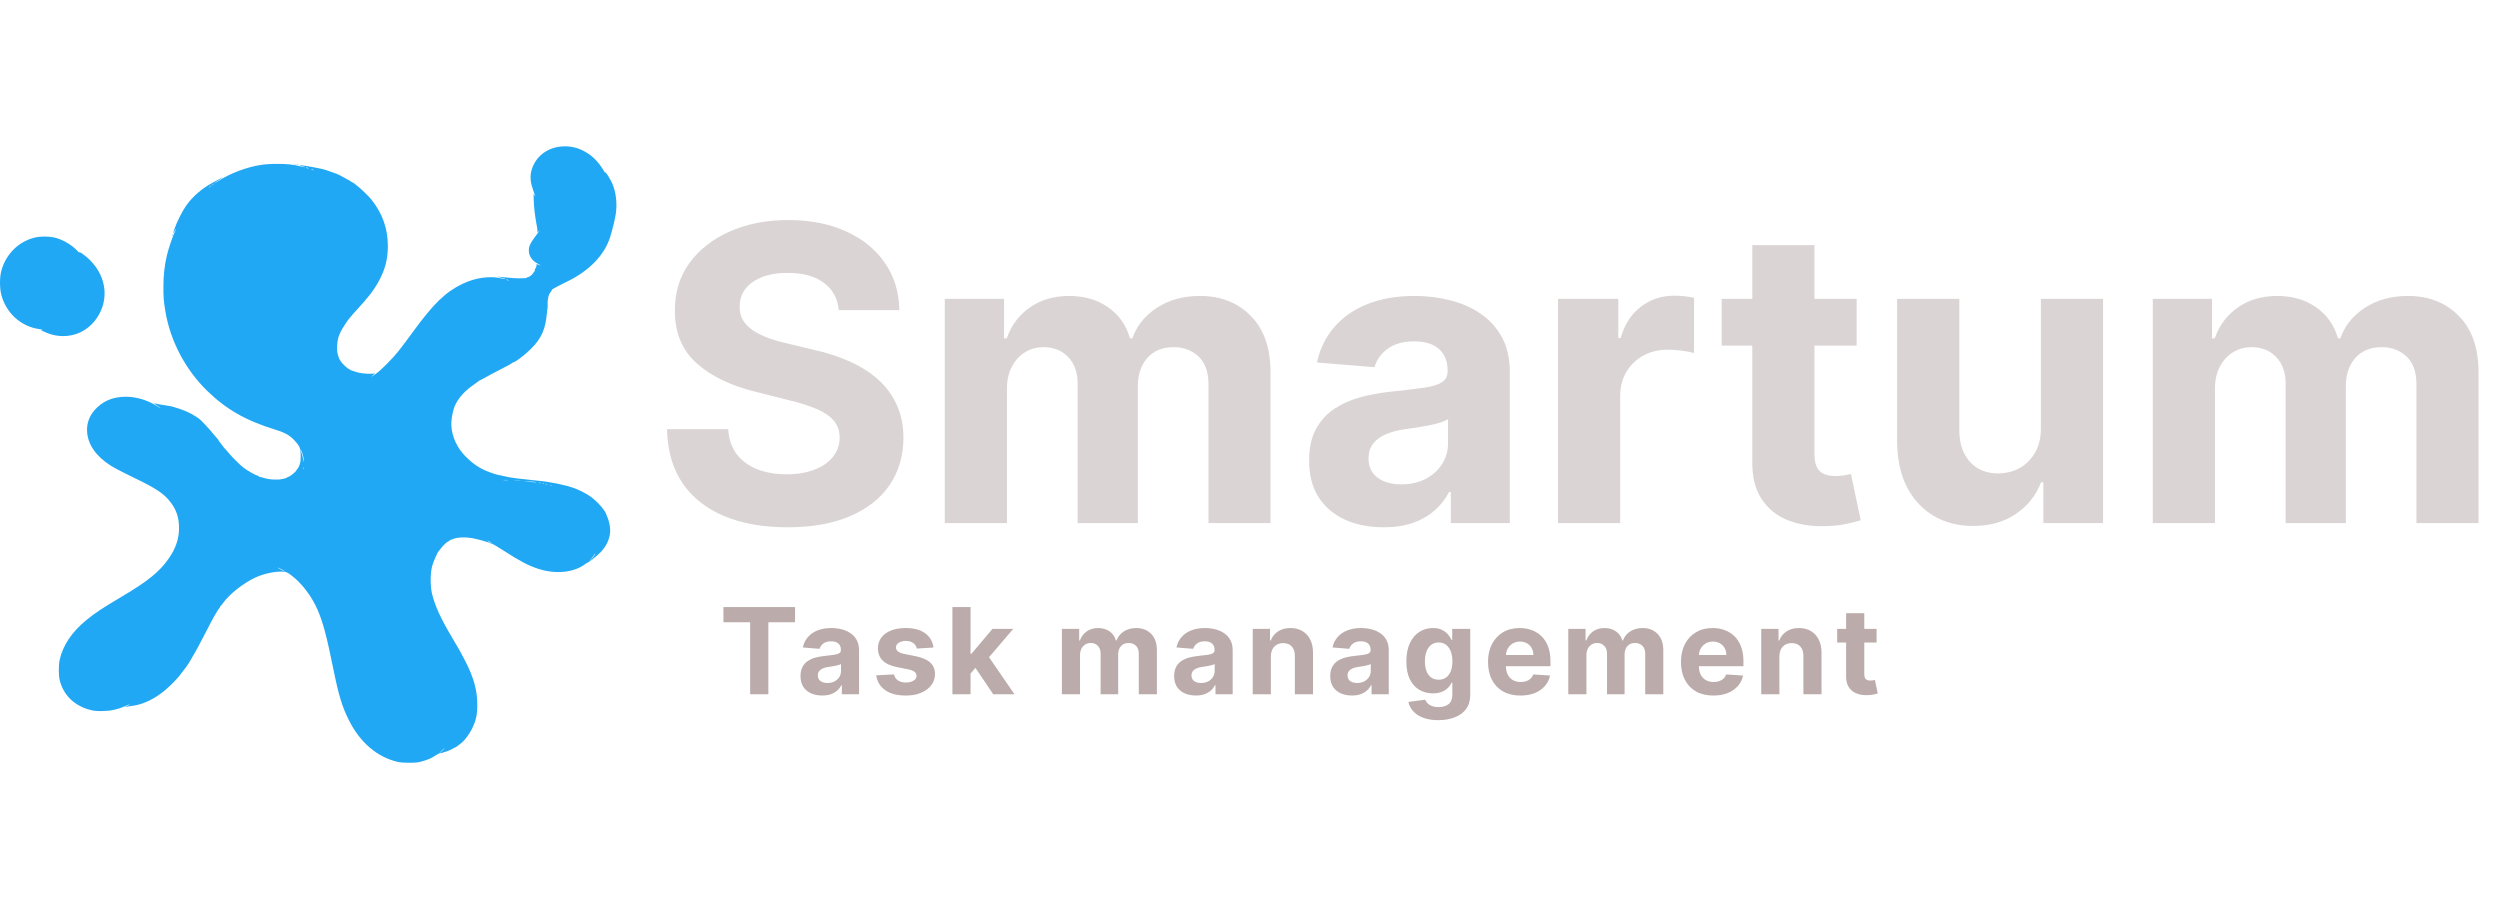
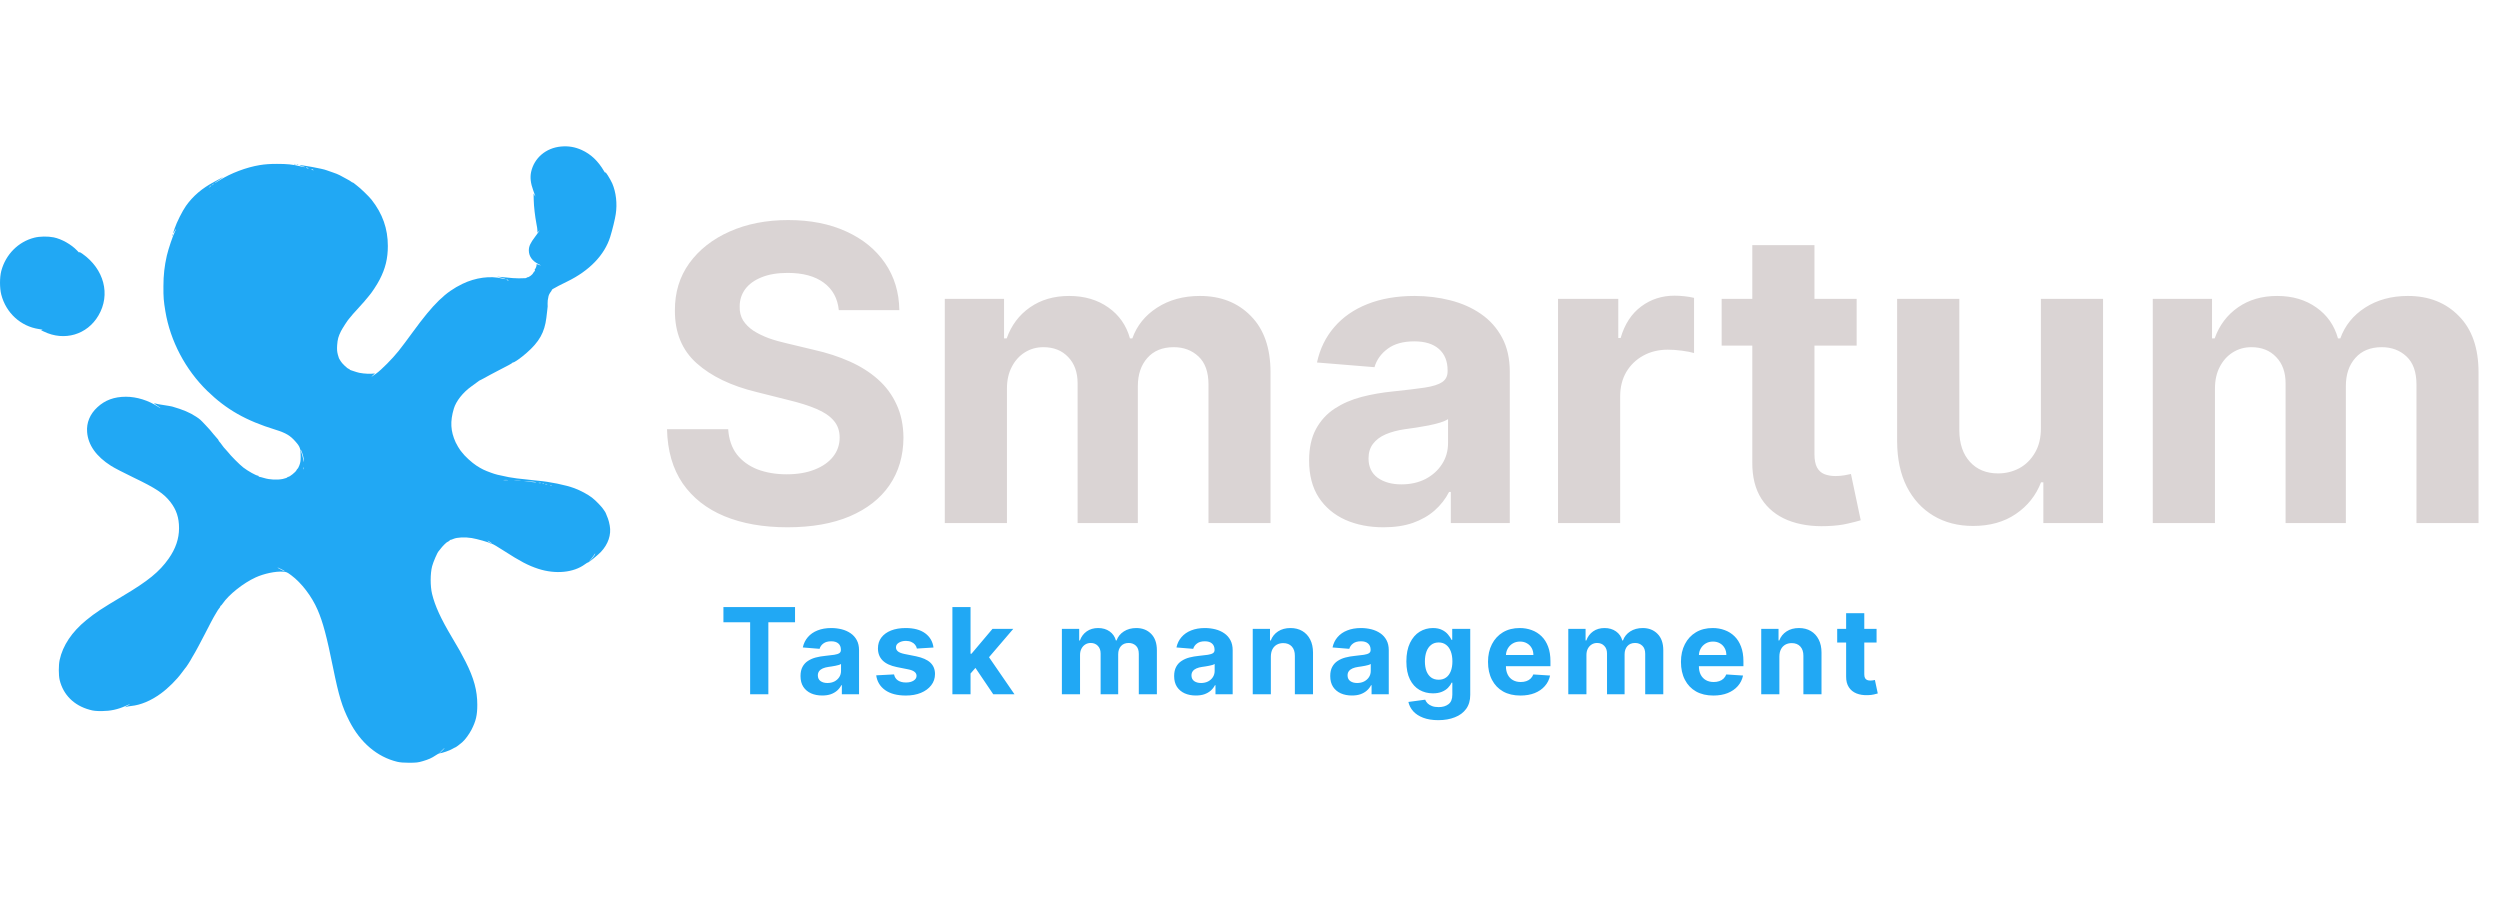
<svg xmlns="http://www.w3.org/2000/svg" width="110" height="40" viewBox="0 0 73 18" fill="none">
  <path d="M16.38 0.006C15.94 0.047 15.597 0.34 15.508 0.75C15.475 0.908 15.494 1.077 15.569 1.283C15.595 1.357 15.623 1.435 15.63 1.454C15.637 1.472 15.629 1.464 15.611 1.433L15.58 1.379L15.585 1.569C15.59 1.766 15.621 2.034 15.665 2.268C15.681 2.342 15.693 2.43 15.693 2.463V2.522L15.73 2.48C15.798 2.4 15.74 2.488 15.63 2.634C15.485 2.824 15.442 2.919 15.442 3.041C15.443 3.209 15.541 3.348 15.719 3.436C15.815 3.483 15.815 3.493 15.718 3.454C15.684 3.441 15.662 3.438 15.667 3.446C15.679 3.466 15.641 3.582 15.621 3.582C15.614 3.582 15.613 3.597 15.618 3.616C15.623 3.634 15.62 3.649 15.609 3.649C15.601 3.649 15.583 3.67 15.573 3.695C15.552 3.744 15.447 3.824 15.403 3.824C15.391 3.824 15.379 3.829 15.379 3.836C15.379 3.841 15.361 3.848 15.34 3.85C15.211 3.858 15.076 3.856 14.977 3.848C14.914 3.841 14.813 3.833 14.751 3.827C14.69 3.822 14.612 3.816 14.577 3.811L14.514 3.802L14.575 3.821C14.608 3.829 14.666 3.846 14.704 3.855C14.741 3.865 14.767 3.875 14.764 3.878C14.76 3.882 14.715 3.875 14.662 3.861C14.322 3.773 13.881 3.833 13.504 4.016C13.006 4.256 12.658 4.594 12.05 5.428C11.912 5.62 11.725 5.867 11.636 5.979C11.454 6.206 11.143 6.52 10.985 6.635C10.85 6.734 10.812 6.754 10.888 6.686L10.95 6.632L10.845 6.64C10.726 6.65 10.485 6.623 10.408 6.591C10.38 6.579 10.322 6.561 10.282 6.55C10.24 6.539 10.207 6.523 10.207 6.515C10.207 6.505 10.197 6.498 10.184 6.498C10.151 6.498 9.976 6.33 9.945 6.269C9.931 6.24 9.913 6.215 9.908 6.21C9.903 6.205 9.884 6.15 9.866 6.086C9.842 5.994 9.837 5.938 9.845 5.804C9.858 5.631 9.879 5.555 9.957 5.396C9.999 5.313 10.162 5.062 10.188 5.04C10.195 5.035 10.226 4.997 10.259 4.955C10.293 4.913 10.331 4.867 10.347 4.853C10.361 4.84 10.417 4.779 10.469 4.718C10.521 4.657 10.576 4.596 10.591 4.582C10.607 4.568 10.646 4.523 10.679 4.48C10.712 4.438 10.754 4.389 10.771 4.37C10.841 4.295 11.011 4.039 11.084 3.895C11.254 3.568 11.325 3.275 11.325 2.91C11.325 2.403 11.171 1.968 10.847 1.556C10.775 1.464 10.513 1.211 10.425 1.149C10.387 1.12 10.345 1.088 10.333 1.076C10.321 1.066 10.303 1.055 10.294 1.055C10.286 1.055 10.268 1.045 10.256 1.033C10.244 1.021 10.179 0.982 10.111 0.947C10.044 0.911 9.957 0.864 9.919 0.843C9.88 0.821 9.786 0.784 9.709 0.759C9.632 0.733 9.554 0.706 9.534 0.698C9.433 0.655 8.766 0.533 8.745 0.554C8.741 0.557 8.778 0.569 8.827 0.581C8.876 0.593 8.912 0.604 8.909 0.609C8.904 0.613 8.839 0.601 8.764 0.582C8.538 0.528 8.39 0.513 8.088 0.513C7.876 0.513 7.743 0.523 7.585 0.548C7.191 0.613 6.739 0.784 6.407 0.994C6.325 1.047 6.258 1.084 6.258 1.081C6.258 1.076 6.314 1.037 6.381 0.994C6.506 0.913 6.548 0.874 6.447 0.933C6.416 0.95 6.327 0.999 6.25 1.04C5.904 1.222 5.635 1.45 5.43 1.74C5.327 1.886 5.159 2.218 5.098 2.402C5.042 2.564 5.042 2.578 5.097 2.48C5.145 2.39 5.156 2.402 5.107 2.493C5.048 2.607 4.917 2.995 4.871 3.193C4.803 3.492 4.772 3.765 4.772 4.085C4.77 4.414 4.779 4.516 4.829 4.818C4.972 5.682 5.415 6.522 6.052 7.142C6.61 7.685 7.179 8.009 8.047 8.276C8.346 8.368 8.479 8.448 8.631 8.624C8.766 8.778 8.781 8.827 8.78 9.075C8.78 9.182 8.769 9.245 8.741 9.316C8.72 9.37 8.696 9.414 8.69 9.414C8.683 9.414 8.668 9.434 8.656 9.46C8.629 9.514 8.458 9.651 8.418 9.651C8.402 9.651 8.39 9.658 8.39 9.667C8.39 9.675 8.331 9.696 8.257 9.713C8.093 9.746 7.873 9.736 7.71 9.685C7.649 9.667 7.588 9.651 7.576 9.651C7.562 9.651 7.551 9.643 7.551 9.634C7.551 9.624 7.544 9.618 7.536 9.618C7.483 9.618 7.242 9.484 7.104 9.378C6.997 9.295 6.735 9.033 6.653 8.924C6.629 8.894 6.594 8.853 6.575 8.836C6.555 8.819 6.515 8.768 6.484 8.724C6.452 8.678 6.416 8.632 6.403 8.621C6.391 8.609 6.381 8.592 6.381 8.583C6.381 8.575 6.363 8.551 6.341 8.529C6.32 8.507 6.274 8.456 6.241 8.414C6.145 8.293 6.117 8.263 5.998 8.136C5.844 7.973 5.844 7.973 5.724 7.893C5.542 7.773 5.346 7.69 5.027 7.598C4.999 7.591 4.889 7.571 4.784 7.556C4.679 7.541 4.572 7.522 4.55 7.513C4.475 7.486 4.49 7.508 4.59 7.573C4.642 7.607 4.686 7.639 4.686 7.644C4.686 7.649 4.653 7.63 4.613 7.603C4.335 7.419 3.991 7.312 3.676 7.312C3.335 7.313 3.068 7.41 2.843 7.619C2.626 7.819 2.521 8.073 2.544 8.346C2.574 8.722 2.809 9.055 3.241 9.329C3.33 9.387 3.622 9.538 3.891 9.667C4.557 9.987 4.78 10.135 4.976 10.386C5.151 10.611 5.228 10.843 5.228 11.15C5.228 11.459 5.128 11.751 4.924 12.04C4.654 12.424 4.323 12.693 3.585 13.131C2.965 13.5 2.788 13.616 2.519 13.836C2.102 14.175 1.833 14.575 1.742 14.997C1.709 15.146 1.709 15.445 1.742 15.582C1.847 16.016 2.16 16.328 2.617 16.452C2.727 16.484 2.799 16.491 2.974 16.491C3.224 16.489 3.435 16.445 3.664 16.342C3.802 16.279 3.844 16.272 3.725 16.332C3.687 16.35 3.655 16.371 3.655 16.376C3.655 16.379 3.669 16.377 3.687 16.369C3.702 16.36 3.767 16.349 3.83 16.342C4.108 16.315 4.41 16.188 4.698 15.977C4.91 15.823 5.161 15.574 5.311 15.367C5.355 15.306 5.397 15.252 5.402 15.246C5.427 15.228 5.556 15.028 5.61 14.924C5.643 14.863 5.684 14.796 5.699 14.772C5.715 14.748 5.841 14.512 5.979 14.246C6.115 13.98 6.234 13.755 6.241 13.746C6.248 13.736 6.281 13.683 6.311 13.627C6.342 13.571 6.382 13.51 6.4 13.49C6.419 13.471 6.433 13.446 6.433 13.436C6.433 13.424 6.438 13.415 6.447 13.415C6.454 13.415 6.479 13.387 6.503 13.351C6.685 13.086 7.106 12.752 7.464 12.588C7.709 12.476 8.044 12.405 8.266 12.42C8.362 12.425 8.383 12.435 8.504 12.525C8.804 12.747 9.103 13.139 9.274 13.534C9.431 13.897 9.541 14.312 9.725 15.221C9.893 16.049 9.989 16.366 10.2 16.781C10.52 17.41 11.012 17.829 11.598 17.971C11.683 17.991 11.788 18 11.954 18C12.159 17.998 12.211 17.993 12.344 17.953C12.515 17.903 12.604 17.863 12.723 17.783C12.767 17.754 12.81 17.73 12.819 17.729C12.901 17.722 13.139 17.641 13.216 17.591C13.252 17.571 13.286 17.552 13.293 17.552C13.306 17.552 13.431 17.461 13.497 17.401C13.586 17.322 13.698 17.169 13.768 17.034C13.897 16.783 13.937 16.611 13.937 16.306C13.937 15.891 13.839 15.531 13.597 15.052C13.473 14.807 13.403 14.682 13.193 14.331C12.87 13.787 12.702 13.421 12.616 13.068C12.562 12.841 12.562 12.478 12.618 12.261C12.65 12.137 12.777 11.845 12.809 11.822C12.816 11.817 12.84 11.786 12.863 11.754C12.913 11.683 13.048 11.55 13.069 11.55C13.076 11.55 13.1 11.535 13.121 11.517C13.142 11.496 13.16 11.484 13.16 11.489C13.16 11.494 13.195 11.483 13.237 11.464C13.348 11.416 13.574 11.406 13.775 11.438C13.937 11.466 14.268 11.559 14.308 11.588C14.32 11.596 14.346 11.606 14.369 11.608C14.392 11.611 14.538 11.696 14.697 11.8C15.194 12.12 15.419 12.239 15.719 12.337C16.221 12.5 16.748 12.449 17.079 12.205C17.124 12.171 17.168 12.146 17.175 12.149C17.192 12.154 17.466 11.928 17.545 11.845C17.758 11.62 17.853 11.342 17.805 11.077C17.793 11.006 17.77 10.915 17.753 10.872C17.737 10.83 17.713 10.769 17.699 10.737C17.687 10.704 17.671 10.674 17.666 10.669C17.66 10.664 17.645 10.642 17.633 10.62C17.596 10.55 17.391 10.336 17.285 10.257C17.161 10.162 16.951 10.05 16.775 9.984C16.52 9.889 16.048 9.792 15.684 9.762C15.627 9.757 15.557 9.748 15.527 9.745C15.499 9.74 15.436 9.733 15.387 9.729C15.2 9.713 14.963 9.682 14.854 9.66C14.549 9.599 14.468 9.579 14.339 9.531C14.147 9.462 14.063 9.421 13.913 9.324C13.78 9.238 13.567 9.044 13.492 8.939C13.469 8.907 13.444 8.877 13.439 8.872C13.424 8.858 13.329 8.7 13.305 8.644C13.156 8.317 13.14 8.034 13.252 7.659C13.317 7.441 13.516 7.188 13.762 7.012C13.859 6.942 13.951 6.874 13.969 6.861C13.984 6.847 14.002 6.837 14.005 6.837C14.011 6.837 14.185 6.744 14.322 6.667C14.36 6.647 14.454 6.596 14.531 6.557C14.839 6.4 14.951 6.338 14.956 6.325C14.959 6.318 14.972 6.311 14.982 6.311C15.021 6.311 15.209 6.179 15.368 6.04C15.746 5.711 15.901 5.435 15.954 5.006C15.964 4.926 15.976 4.823 15.981 4.777C15.988 4.729 15.992 4.684 15.992 4.675C15.992 4.665 15.992 4.628 15.99 4.59C15.988 4.526 15.994 4.482 16.018 4.37C16.025 4.341 16.048 4.295 16.07 4.265C16.093 4.236 16.113 4.206 16.113 4.197C16.113 4.19 16.126 4.175 16.144 4.165C16.216 4.121 16.395 4.028 16.558 3.95C17.21 3.634 17.652 3.175 17.818 2.644C17.881 2.442 17.961 2.117 17.98 1.979C18.027 1.673 17.989 1.344 17.879 1.086C17.821 0.955 17.657 0.694 17.676 0.767C17.681 0.791 17.664 0.771 17.638 0.725C17.463 0.426 17.255 0.23 16.984 0.106C16.787 0.018 16.598 -0.014 16.38 0.006ZM8.993 0.632C9.015 0.642 9.019 0.647 9.001 0.647C8.987 0.647 8.963 0.64 8.949 0.632C8.918 0.611 8.946 0.611 8.993 0.632ZM9.141 0.682C9.155 0.691 9.16 0.699 9.15 0.699C9.141 0.699 9.12 0.691 9.106 0.682C9.092 0.674 9.089 0.665 9.098 0.665C9.108 0.665 9.127 0.674 9.141 0.682ZM6.241 1.096C6.241 1.099 6.227 1.113 6.211 1.125C6.183 1.147 6.182 1.145 6.204 1.118C6.227 1.091 6.241 1.083 6.241 1.096ZM6.171 1.145C6.171 1.149 6.154 1.166 6.133 1.184L6.092 1.216L6.126 1.177C6.157 1.142 6.171 1.132 6.171 1.145ZM14.837 3.904C14.851 3.912 14.856 3.921 14.846 3.921C14.837 3.921 14.816 3.912 14.802 3.904C14.788 3.895 14.785 3.887 14.793 3.887C14.804 3.887 14.823 3.895 14.837 3.904ZM8.848 9.031C8.865 9.095 8.879 9.172 8.877 9.2C8.877 9.231 8.867 9.202 8.853 9.134C8.841 9.068 8.818 8.982 8.802 8.941C8.769 8.855 8.767 8.833 8.795 8.88C8.806 8.897 8.83 8.966 8.848 9.031ZM8.874 9.426C8.869 9.443 8.865 9.433 8.865 9.406C8.865 9.377 8.869 9.365 8.874 9.375C8.877 9.387 8.877 9.411 8.874 9.426ZM14.825 9.748C14.793 9.751 14.741 9.751 14.711 9.748C14.68 9.745 14.704 9.741 14.767 9.741C14.83 9.741 14.854 9.745 14.825 9.748ZM15.192 9.765C15.152 9.768 15.08 9.768 15.034 9.765C14.989 9.762 15.022 9.76 15.108 9.76C15.195 9.76 15.232 9.762 15.192 9.765ZM15.643 9.804C15.711 9.821 15.567 9.811 15.379 9.787C15.277 9.774 15.283 9.774 15.424 9.782C15.511 9.785 15.609 9.797 15.643 9.804ZM15.794 9.833C15.777 9.836 15.749 9.836 15.733 9.833C15.716 9.828 15.73 9.824 15.763 9.824C15.796 9.824 15.81 9.828 15.794 9.833ZM15.88 9.848C15.875 9.853 15.859 9.855 15.847 9.85C15.833 9.845 15.838 9.84 15.857 9.84C15.877 9.838 15.887 9.843 15.88 9.848ZM15.978 9.867C15.966 9.87 15.941 9.87 15.925 9.867C15.908 9.862 15.918 9.858 15.947 9.858C15.976 9.858 15.988 9.862 15.978 9.867ZM16.107 9.899C16.102 9.904 16.086 9.906 16.074 9.901C16.06 9.896 16.065 9.891 16.084 9.891C16.104 9.889 16.114 9.894 16.107 9.899ZM14.365 11.596C14.365 11.608 14.259 11.544 14.238 11.518C14.226 11.505 14.25 11.515 14.292 11.542C14.332 11.567 14.365 11.593 14.365 11.596ZM17.358 11.942C17.341 11.973 17.294 12.03 17.252 12.074L17.177 12.152L17.255 12.056C17.299 12.001 17.343 11.942 17.353 11.923C17.363 11.905 17.376 11.889 17.381 11.889C17.386 11.889 17.376 11.913 17.358 11.942ZM8.217 12.349C8.276 12.378 8.32 12.403 8.317 12.408C8.311 12.412 8.259 12.388 8.196 12.356C8.058 12.283 8.074 12.278 8.217 12.349ZM12.915 17.646C12.873 17.688 12.835 17.722 12.829 17.722C12.824 17.722 12.856 17.688 12.898 17.646C12.94 17.603 12.978 17.569 12.983 17.569C12.989 17.569 12.957 17.603 12.915 17.646Z" fill="#21A8F4" />
  <path d="M8.596 0.525C8.608 0.53 8.624 0.528 8.629 0.523C8.636 0.518 8.626 0.512 8.607 0.514C8.587 0.514 8.582 0.519 8.596 0.525Z" fill="#21A8F4" />
  <path d="M8.666 0.542C8.676 0.545 8.697 0.545 8.709 0.542C8.72 0.536 8.711 0.533 8.687 0.533C8.662 0.533 8.654 0.536 8.666 0.542Z" fill="#21A8F4" />
  <path d="M5.028 2.593C5.018 2.617 5.02 2.619 5.037 2.603C5.049 2.591 5.054 2.578 5.049 2.573C5.044 2.568 5.034 2.576 5.028 2.593Z" fill="#21A8F4" />
  <path d="M1.001 2.668C0.533 2.786 0.164 3.159 0.037 3.641C-0.012 3.831 -0.012 4.133 0.037 4.329C0.175 4.865 0.605 5.258 1.139 5.336C1.221 5.348 1.265 5.359 1.235 5.36C1.186 5.364 1.19 5.367 1.281 5.409C1.878 5.698 2.546 5.503 2.874 4.941C3.236 4.329 3.04 3.583 2.402 3.134C2.32 3.078 2.285 3.07 2.324 3.117C2.331 3.126 2.298 3.092 2.25 3.042C2.083 2.866 1.8 2.705 1.567 2.658C1.398 2.624 1.158 2.627 1.001 2.668Z" fill="#21A8F4" />
  <g filter="url(#filter0_b_0_1)">
    <path d="M24.493 4.783C24.459 4.439 24.312 4.172 24.054 3.982C23.796 3.791 23.445 3.696 23.001 3.696C22.7 3.696 22.446 3.739 22.239 3.824C22.031 3.906 21.872 4.021 21.761 4.169C21.653 4.317 21.599 4.484 21.599 4.672C21.594 4.828 21.626 4.964 21.697 5.081C21.771 5.197 21.872 5.298 22 5.384C22.128 5.466 22.276 5.538 22.443 5.601C22.611 5.661 22.79 5.712 22.98 5.754L23.764 5.942C24.145 6.027 24.494 6.141 24.812 6.283C25.131 6.425 25.406 6.599 25.639 6.807C25.872 7.014 26.053 7.259 26.18 7.54C26.311 7.821 26.378 8.143 26.381 8.507C26.378 9.041 26.241 9.504 25.972 9.896C25.704 10.286 25.318 10.588 24.812 10.804C24.31 11.017 23.703 11.124 22.993 11.124C22.288 11.124 21.675 11.016 21.152 10.8C20.632 10.584 20.226 10.264 19.933 9.841C19.643 9.415 19.491 8.888 19.477 8.26H21.263C21.283 8.553 21.366 8.797 21.514 8.993C21.665 9.186 21.865 9.332 22.115 9.432C22.368 9.528 22.653 9.577 22.972 9.577C23.284 9.577 23.555 9.531 23.785 9.44C24.018 9.349 24.199 9.223 24.327 9.061C24.454 8.899 24.518 8.713 24.518 8.503C24.518 8.307 24.46 8.142 24.344 8.009C24.23 7.875 24.062 7.761 23.841 7.668C23.622 7.574 23.354 7.489 23.035 7.412L22.085 7.173C21.349 6.994 20.768 6.714 20.342 6.334C19.916 5.953 19.704 5.44 19.707 4.795C19.704 4.267 19.845 3.805 20.129 3.411C20.416 3.016 20.81 2.707 21.31 2.486C21.81 2.264 22.378 2.153 23.014 2.153C23.662 2.153 24.227 2.264 24.71 2.486C25.196 2.707 25.574 3.016 25.844 3.411C26.114 3.805 26.253 4.263 26.261 4.783H24.493ZM27.588 11V4.455H29.318V5.609H29.395C29.531 5.226 29.758 4.923 30.076 4.702C30.395 4.48 30.775 4.369 31.218 4.369C31.667 4.369 32.049 4.482 32.365 4.706C32.68 4.928 32.89 5.229 32.995 5.609H33.064C33.197 5.234 33.439 4.935 33.788 4.71C34.14 4.483 34.556 4.369 35.037 4.369C35.647 4.369 36.143 4.564 36.524 4.953C36.907 5.339 37.099 5.888 37.099 6.598V11H35.288V6.956C35.288 6.592 35.191 6.32 34.998 6.138C34.805 5.956 34.564 5.865 34.274 5.865C33.944 5.865 33.687 5.97 33.502 6.18C33.318 6.388 33.225 6.662 33.225 7.003V11H31.466V6.918C31.466 6.597 31.373 6.341 31.189 6.151C31.007 5.96 30.767 5.865 30.468 5.865C30.267 5.865 30.085 5.916 29.923 6.018C29.764 6.118 29.637 6.259 29.544 6.44C29.45 6.619 29.403 6.83 29.403 7.071V11H27.588ZM40.4 11.124C39.982 11.124 39.61 11.051 39.283 10.906C38.956 10.758 38.698 10.541 38.508 10.254C38.32 9.964 38.226 9.604 38.226 9.172C38.226 8.808 38.293 8.503 38.426 8.256C38.56 8.009 38.742 7.81 38.972 7.659C39.202 7.509 39.463 7.395 39.756 7.318C40.051 7.241 40.361 7.188 40.685 7.156C41.066 7.116 41.373 7.08 41.605 7.045C41.838 7.009 42.008 6.955 42.113 6.884C42.218 6.812 42.27 6.707 42.27 6.568V6.543C42.27 6.273 42.185 6.064 42.015 5.916C41.847 5.768 41.608 5.695 41.299 5.695C40.972 5.695 40.712 5.767 40.519 5.912C40.326 6.054 40.198 6.233 40.135 6.449L38.456 6.312C38.541 5.915 38.709 5.571 38.959 5.281C39.209 4.989 39.532 4.764 39.926 4.608C40.324 4.449 40.784 4.369 41.307 4.369C41.671 4.369 42.019 4.412 42.351 4.497C42.686 4.582 42.983 4.714 43.242 4.893C43.503 5.072 43.709 5.303 43.86 5.584C44.01 5.862 44.086 6.196 44.086 6.585V11H42.364V10.092H42.313C42.208 10.297 42.067 10.477 41.891 10.633C41.715 10.787 41.503 10.908 41.256 10.996C41.009 11.081 40.723 11.124 40.4 11.124ZM40.919 9.871C41.186 9.871 41.422 9.818 41.627 9.713C41.831 9.605 41.992 9.46 42.108 9.278C42.225 9.097 42.283 8.891 42.283 8.661V7.966C42.226 8.003 42.148 8.037 42.049 8.068C41.952 8.097 41.843 8.124 41.721 8.149C41.598 8.172 41.476 8.193 41.354 8.213C41.232 8.23 41.121 8.246 41.022 8.26C40.809 8.291 40.623 8.341 40.463 8.409C40.304 8.477 40.181 8.57 40.093 8.686C40.005 8.8 39.961 8.942 39.961 9.112C39.961 9.359 40.05 9.548 40.229 9.679C40.411 9.807 40.641 9.871 40.919 9.871ZM45.494 11V4.455H47.254V5.597H47.322C47.441 5.19 47.642 4.884 47.923 4.676C48.204 4.466 48.528 4.361 48.895 4.361C48.985 4.361 49.084 4.366 49.189 4.378C49.294 4.389 49.386 4.405 49.466 4.425V6.036C49.38 6.01 49.262 5.987 49.112 5.967C48.961 5.947 48.824 5.938 48.699 5.938C48.431 5.938 48.193 5.996 47.983 6.112C47.775 6.226 47.61 6.385 47.488 6.589C47.369 6.794 47.309 7.03 47.309 7.297V11H45.494ZM54.214 4.455V5.818H50.272V4.455H54.214ZM51.167 2.886H52.982V8.989C52.982 9.156 53.008 9.287 53.059 9.381C53.11 9.472 53.181 9.536 53.272 9.572C53.366 9.609 53.474 9.628 53.596 9.628C53.681 9.628 53.766 9.621 53.852 9.607C53.937 9.589 54.002 9.577 54.048 9.568L54.333 10.919C54.242 10.947 54.114 10.98 53.95 11.017C53.785 11.057 53.584 11.081 53.349 11.089C52.911 11.107 52.528 11.048 52.198 10.915C51.871 10.781 51.617 10.574 51.435 10.293C51.254 10.011 51.164 9.656 51.167 9.227V2.886ZM59.594 8.213V4.455H61.409V11H59.666V9.811H59.598C59.45 10.195 59.205 10.503 58.861 10.736C58.52 10.969 58.104 11.085 57.612 11.085C57.175 11.085 56.79 10.986 56.457 10.787C56.125 10.588 55.865 10.305 55.678 9.939C55.493 9.572 55.399 9.134 55.396 8.622V4.455H57.212V8.298C57.215 8.685 57.318 8.99 57.523 9.214C57.727 9.439 58.001 9.551 58.345 9.551C58.564 9.551 58.769 9.501 58.959 9.402C59.149 9.3 59.303 9.149 59.419 8.95C59.538 8.751 59.597 8.506 59.594 8.213ZM62.861 11V4.455H64.591V5.609H64.668C64.804 5.226 65.032 4.923 65.35 4.702C65.668 4.48 66.049 4.369 66.492 4.369C66.941 4.369 67.323 4.482 67.638 4.706C67.954 4.928 68.164 5.229 68.269 5.609H68.337C68.471 5.234 68.712 4.935 69.061 4.71C69.414 4.483 69.83 4.369 70.31 4.369C70.921 4.369 71.416 4.564 71.797 4.953C72.181 5.339 72.373 5.888 72.373 6.598V11H70.561V6.956C70.561 6.592 70.465 6.32 70.272 6.138C70.079 5.956 69.837 5.865 69.547 5.865C69.218 5.865 68.961 5.97 68.776 6.18C68.591 6.388 68.499 6.662 68.499 7.003V11H66.739V6.918C66.739 6.597 66.647 6.341 66.462 6.151C66.28 5.96 66.04 5.865 65.742 5.865C65.54 5.865 65.358 5.916 65.196 6.018C65.037 6.118 64.911 6.259 64.817 6.44C64.723 6.619 64.677 6.83 64.677 7.071V11H62.861Z" fill="#DAD4D4" />
  </g>
-   <path d="M21.124 13.898V13.454H23.215V13.898H22.436V16H21.904V13.898H21.124ZM24.009 16.036C23.887 16.036 23.779 16.015 23.683 15.973C23.588 15.93 23.512 15.866 23.457 15.783C23.402 15.698 23.375 15.593 23.375 15.467C23.375 15.361 23.394 15.272 23.433 15.2C23.472 15.127 23.525 15.069 23.592 15.026C23.66 14.982 23.736 14.948 23.821 14.926C23.907 14.904 23.998 14.888 24.092 14.879C24.203 14.867 24.293 14.857 24.36 14.847C24.428 14.836 24.478 14.82 24.509 14.799C24.539 14.779 24.554 14.748 24.554 14.707V14.7C24.554 14.621 24.53 14.56 24.48 14.517C24.431 14.474 24.361 14.453 24.271 14.453C24.176 14.453 24.1 14.474 24.044 14.516C23.987 14.557 23.95 14.61 23.932 14.673L23.442 14.633C23.467 14.517 23.516 14.416 23.589 14.332C23.662 14.247 23.756 14.181 23.871 14.136C23.987 14.089 24.121 14.066 24.273 14.066C24.38 14.066 24.481 14.079 24.578 14.103C24.676 14.128 24.762 14.167 24.838 14.219C24.914 14.271 24.974 14.338 25.018 14.42C25.062 14.502 25.084 14.599 25.084 14.712V16H24.582V15.735H24.567C24.536 15.795 24.495 15.848 24.444 15.893C24.392 15.938 24.331 15.973 24.259 15.999C24.186 16.024 24.103 16.036 24.009 16.036ZM24.16 15.671C24.238 15.671 24.307 15.655 24.367 15.625C24.426 15.593 24.473 15.551 24.507 15.498C24.541 15.445 24.558 15.385 24.558 15.318V15.115C24.542 15.126 24.519 15.136 24.49 15.145C24.462 15.153 24.43 15.161 24.394 15.168C24.358 15.175 24.323 15.181 24.287 15.187C24.252 15.192 24.219 15.197 24.19 15.201C24.128 15.21 24.074 15.224 24.027 15.244C23.981 15.264 23.945 15.291 23.919 15.325C23.894 15.358 23.881 15.4 23.881 15.449C23.881 15.521 23.907 15.577 23.959 15.615C24.012 15.652 24.079 15.671 24.16 15.671ZM27.258 14.635L26.773 14.665C26.765 14.624 26.747 14.586 26.72 14.553C26.693 14.519 26.657 14.492 26.612 14.473C26.568 14.452 26.515 14.441 26.454 14.441C26.372 14.441 26.303 14.459 26.246 14.494C26.19 14.528 26.162 14.573 26.162 14.63C26.162 14.676 26.18 14.714 26.217 14.746C26.253 14.777 26.316 14.803 26.404 14.822L26.75 14.891C26.935 14.93 27.074 14.991 27.165 15.075C27.256 15.16 27.302 15.271 27.302 15.408C27.302 15.534 27.265 15.643 27.191 15.738C27.118 15.832 27.018 15.906 26.89 15.959C26.763 16.011 26.617 16.037 26.451 16.037C26.199 16.037 25.997 15.985 25.847 15.879C25.698 15.773 25.611 15.629 25.585 15.447L26.106 15.42C26.122 15.497 26.16 15.556 26.22 15.596C26.281 15.636 26.358 15.656 26.453 15.656C26.546 15.656 26.62 15.638 26.676 15.602C26.734 15.566 26.763 15.519 26.763 15.462C26.763 15.414 26.742 15.374 26.703 15.344C26.663 15.312 26.601 15.288 26.519 15.272L26.188 15.206C26.002 15.168 25.863 15.104 25.772 15.012C25.681 14.92 25.636 14.803 25.636 14.66C25.636 14.537 25.669 14.432 25.736 14.343C25.803 14.255 25.897 14.186 26.018 14.138C26.14 14.09 26.282 14.066 26.445 14.066C26.686 14.066 26.876 14.117 27.015 14.219C27.154 14.321 27.235 14.46 27.258 14.635ZM28.29 15.451L28.291 14.816H28.368L28.98 14.091H29.587L28.766 15.05H28.64L28.29 15.451ZM27.81 16V13.454H28.34V16H27.81ZM29.003 16L28.441 15.168L28.794 14.794L29.623 16H29.003ZM31.007 16V14.091H31.512V14.428H31.534C31.574 14.316 31.64 14.228 31.733 14.163C31.826 14.098 31.937 14.066 32.066 14.066C32.197 14.066 32.309 14.099 32.401 14.164C32.492 14.229 32.554 14.317 32.584 14.428H32.604C32.643 14.318 32.714 14.231 32.816 14.165C32.918 14.099 33.04 14.066 33.18 14.066C33.358 14.066 33.502 14.123 33.614 14.236C33.725 14.349 33.781 14.509 33.781 14.716V16H33.253V14.82C33.253 14.714 33.225 14.635 33.169 14.582C33.112 14.529 33.042 14.502 32.957 14.502C32.861 14.502 32.786 14.533 32.732 14.594C32.678 14.655 32.651 14.735 32.651 14.834V16H32.138V14.809C32.138 14.716 32.111 14.641 32.057 14.586C32.004 14.53 31.934 14.502 31.847 14.502C31.789 14.502 31.735 14.517 31.688 14.547C31.642 14.576 31.605 14.617 31.578 14.67C31.55 14.722 31.537 14.784 31.537 14.854V16H31.007ZM34.919 16.036C34.797 16.036 34.689 16.015 34.593 15.973C34.498 15.93 34.423 15.866 34.367 15.783C34.312 15.698 34.285 15.593 34.285 15.467C34.285 15.361 34.305 15.272 34.343 15.2C34.382 15.127 34.435 15.069 34.503 15.026C34.57 14.982 34.646 14.948 34.731 14.926C34.818 14.904 34.908 14.888 35.002 14.879C35.113 14.867 35.203 14.857 35.271 14.847C35.339 14.836 35.388 14.82 35.419 14.799C35.449 14.779 35.465 14.748 35.465 14.707V14.7C35.465 14.621 35.44 14.56 35.39 14.517C35.341 14.474 35.272 14.453 35.181 14.453C35.086 14.453 35.01 14.474 34.954 14.516C34.897 14.557 34.86 14.61 34.842 14.673L34.352 14.633C34.377 14.517 34.426 14.416 34.499 14.332C34.572 14.247 34.666 14.181 34.781 14.136C34.897 14.089 35.031 14.066 35.184 14.066C35.29 14.066 35.391 14.079 35.488 14.103C35.586 14.128 35.673 14.167 35.748 14.219C35.824 14.271 35.884 14.338 35.928 14.42C35.972 14.502 35.994 14.599 35.994 14.712V16H35.492V15.735H35.477C35.446 15.795 35.405 15.848 35.354 15.893C35.303 15.938 35.241 15.973 35.169 15.999C35.097 16.024 35.013 16.036 34.919 16.036ZM35.071 15.671C35.148 15.671 35.217 15.655 35.277 15.625C35.337 15.593 35.383 15.551 35.417 15.498C35.451 15.445 35.468 15.385 35.468 15.318V15.115C35.452 15.126 35.429 15.136 35.4 15.145C35.372 15.153 35.34 15.161 35.304 15.168C35.269 15.175 35.233 15.181 35.197 15.187C35.162 15.192 35.129 15.197 35.1 15.201C35.038 15.21 34.984 15.224 34.938 15.244C34.891 15.264 34.855 15.291 34.83 15.325C34.804 15.358 34.791 15.4 34.791 15.449C34.791 15.521 34.817 15.577 34.869 15.615C34.922 15.652 34.989 15.671 35.071 15.671ZM37.109 14.896V16H36.58V14.091H37.084V14.428H37.107C37.149 14.317 37.22 14.229 37.319 14.164C37.419 14.099 37.539 14.066 37.681 14.066C37.814 14.066 37.929 14.095 38.028 14.153C38.126 14.211 38.203 14.294 38.258 14.402C38.312 14.508 38.34 14.636 38.34 14.784V16H37.81V14.879C37.811 14.762 37.781 14.671 37.721 14.605C37.66 14.539 37.577 14.506 37.471 14.506C37.4 14.506 37.337 14.521 37.282 14.552C37.228 14.583 37.186 14.627 37.155 14.686C37.126 14.744 37.11 14.814 37.109 14.896ZM39.477 16.036C39.355 16.036 39.246 16.015 39.151 15.973C39.056 15.93 38.98 15.866 38.925 15.783C38.87 15.698 38.843 15.593 38.843 15.467C38.843 15.361 38.862 15.272 38.901 15.2C38.94 15.127 38.993 15.069 39.06 15.026C39.127 14.982 39.203 14.948 39.289 14.926C39.375 14.904 39.465 14.888 39.56 14.879C39.671 14.867 39.76 14.857 39.828 14.847C39.896 14.836 39.946 14.82 39.976 14.799C40.007 14.779 40.022 14.748 40.022 14.707V14.7C40.022 14.621 39.997 14.56 39.947 14.517C39.899 14.474 39.829 14.453 39.739 14.453C39.643 14.453 39.568 14.474 39.511 14.516C39.455 14.557 39.418 14.61 39.399 14.673L38.91 14.633C38.935 14.517 38.983 14.416 39.056 14.332C39.129 14.247 39.223 14.181 39.339 14.136C39.455 14.089 39.589 14.066 39.741 14.066C39.847 14.066 39.949 14.079 40.046 14.103C40.144 14.128 40.23 14.167 40.306 14.219C40.382 14.271 40.442 14.338 40.486 14.42C40.53 14.502 40.552 14.599 40.552 14.712V16H40.05V15.735H40.035C40.004 15.795 39.963 15.848 39.911 15.893C39.86 15.938 39.798 15.973 39.726 15.999C39.654 16.024 39.571 16.036 39.477 16.036ZM39.628 15.671C39.706 15.671 39.775 15.655 39.834 15.625C39.894 15.593 39.941 15.551 39.975 15.498C40.009 15.445 40.026 15.385 40.026 15.318V15.115C40.009 15.126 39.986 15.136 39.958 15.145C39.929 15.153 39.897 15.161 39.862 15.168C39.826 15.175 39.791 15.181 39.755 15.187C39.719 15.192 39.687 15.197 39.658 15.201C39.596 15.21 39.541 15.224 39.495 15.244C39.449 15.264 39.413 15.291 39.387 15.325C39.361 15.358 39.349 15.4 39.349 15.449C39.349 15.521 39.375 15.577 39.427 15.615C39.48 15.652 39.547 15.671 39.628 15.671ZM41.998 16.756C41.826 16.756 41.679 16.732 41.556 16.685C41.434 16.638 41.337 16.575 41.265 16.495C41.193 16.414 41.147 16.324 41.125 16.224L41.615 16.158C41.63 16.196 41.653 16.232 41.685 16.265C41.718 16.298 41.761 16.324 41.813 16.344C41.867 16.365 41.933 16.375 42.01 16.375C42.125 16.375 42.22 16.347 42.294 16.291C42.37 16.235 42.408 16.142 42.408 16.011V15.662H42.385C42.362 15.715 42.327 15.765 42.281 15.812C42.234 15.86 42.175 15.898 42.102 15.928C42.029 15.958 41.942 15.973 41.841 15.973C41.697 15.973 41.567 15.94 41.449 15.873C41.333 15.806 41.239 15.704 41.17 15.566C41.101 15.428 41.066 15.253 41.066 15.042C41.066 14.825 41.102 14.645 41.172 14.5C41.243 14.355 41.336 14.246 41.453 14.174C41.571 14.102 41.7 14.066 41.84 14.066C41.947 14.066 42.036 14.084 42.108 14.121C42.18 14.156 42.238 14.201 42.282 14.255C42.327 14.308 42.361 14.36 42.385 14.412H42.405V14.091H42.931V16.019C42.931 16.181 42.891 16.317 42.812 16.426C42.732 16.536 42.622 16.618 42.481 16.672C42.341 16.728 42.18 16.756 41.998 16.756ZM42.009 15.575C42.094 15.575 42.166 15.554 42.225 15.511C42.285 15.469 42.33 15.407 42.362 15.328C42.394 15.247 42.41 15.151 42.41 15.039C42.41 14.927 42.394 14.83 42.363 14.748C42.331 14.665 42.286 14.601 42.226 14.556C42.166 14.51 42.094 14.487 42.009 14.487C41.922 14.487 41.848 14.511 41.789 14.558C41.729 14.605 41.684 14.669 41.653 14.752C41.623 14.835 41.607 14.931 41.607 15.039C41.607 15.149 41.623 15.245 41.653 15.325C41.685 15.405 41.73 15.466 41.789 15.51C41.848 15.553 41.922 15.575 42.009 15.575ZM44.397 16.037C44.201 16.037 44.032 15.998 43.89 15.918C43.749 15.838 43.641 15.724 43.565 15.577C43.488 15.43 43.45 15.255 43.45 15.054C43.45 14.858 43.488 14.685 43.565 14.537C43.641 14.389 43.748 14.273 43.886 14.19C44.026 14.107 44.189 14.066 44.376 14.066C44.502 14.066 44.619 14.086 44.728 14.127C44.837 14.167 44.932 14.227 45.014 14.307C45.096 14.387 45.16 14.489 45.205 14.61C45.251 14.731 45.273 14.873 45.273 15.036V15.181H43.661V14.853H44.775C44.775 14.777 44.758 14.709 44.725 14.65C44.692 14.591 44.646 14.545 44.587 14.512C44.529 14.478 44.462 14.461 44.385 14.461C44.304 14.461 44.233 14.48 44.171 14.517C44.11 14.554 44.062 14.603 44.027 14.665C43.992 14.726 43.974 14.795 43.973 14.87V15.182C43.973 15.277 43.991 15.358 44.026 15.427C44.061 15.496 44.111 15.549 44.176 15.586C44.241 15.623 44.317 15.642 44.406 15.642C44.465 15.642 44.519 15.634 44.568 15.617C44.616 15.601 44.658 15.576 44.693 15.543C44.728 15.509 44.754 15.469 44.773 15.421L45.262 15.453C45.237 15.571 45.187 15.674 45.109 15.761C45.033 15.848 44.935 15.916 44.814 15.965C44.694 16.013 44.555 16.037 44.397 16.037ZM45.794 16V14.091H46.299V14.428H46.321C46.361 14.316 46.427 14.228 46.52 14.163C46.613 14.098 46.724 14.066 46.853 14.066C46.984 14.066 47.095 14.099 47.187 14.164C47.279 14.229 47.341 14.317 47.371 14.428H47.391C47.43 14.318 47.501 14.231 47.602 14.165C47.705 14.099 47.827 14.066 47.967 14.066C48.145 14.066 48.289 14.123 48.4 14.236C48.512 14.349 48.568 14.509 48.568 14.716V16H48.04V14.82C48.04 14.714 48.012 14.635 47.955 14.582C47.899 14.529 47.829 14.502 47.744 14.502C47.648 14.502 47.573 14.533 47.519 14.594C47.465 14.655 47.438 14.735 47.438 14.834V16H46.925V14.809C46.925 14.716 46.898 14.641 46.844 14.586C46.791 14.53 46.721 14.502 46.634 14.502C46.575 14.502 46.522 14.517 46.475 14.547C46.429 14.576 46.392 14.617 46.364 14.67C46.337 14.722 46.324 14.784 46.324 14.854V16H45.794ZM50.031 16.037C49.835 16.037 49.666 15.998 49.524 15.918C49.383 15.838 49.275 15.724 49.199 15.577C49.122 15.43 49.084 15.255 49.084 15.054C49.084 14.858 49.122 14.685 49.199 14.537C49.275 14.389 49.382 14.273 49.521 14.19C49.66 14.107 49.823 14.066 50.01 14.066C50.136 14.066 50.254 14.086 50.362 14.127C50.471 14.167 50.567 14.227 50.648 14.307C50.73 14.387 50.794 14.489 50.839 14.61C50.885 14.731 50.908 14.873 50.908 15.036V15.181H49.296V14.853H50.409C50.409 14.777 50.393 14.709 50.359 14.65C50.326 14.591 50.28 14.545 50.222 14.512C50.164 14.478 50.096 14.461 50.019 14.461C49.939 14.461 49.867 14.48 49.805 14.517C49.744 14.554 49.696 14.603 49.661 14.665C49.626 14.726 49.608 14.795 49.608 14.87V15.182C49.608 15.277 49.625 15.358 49.66 15.427C49.695 15.496 49.746 15.549 49.81 15.586C49.875 15.623 49.952 15.642 50.04 15.642C50.099 15.642 50.153 15.634 50.202 15.617C50.251 15.601 50.292 15.576 50.327 15.543C50.362 15.509 50.389 15.469 50.407 15.421L50.897 15.453C50.872 15.571 50.821 15.674 50.744 15.761C50.667 15.848 50.569 15.916 50.448 15.965C50.328 16.013 50.189 16.037 50.031 16.037ZM51.958 14.896V16H51.428V14.091H51.933V14.428H51.955C51.997 14.317 52.068 14.229 52.168 14.164C52.267 14.099 52.388 14.066 52.529 14.066C52.662 14.066 52.778 14.095 52.876 14.153C52.975 14.211 53.051 14.294 53.106 14.402C53.161 14.508 53.188 14.636 53.188 14.784V16H52.659V14.879C52.66 14.762 52.63 14.671 52.569 14.605C52.509 14.539 52.425 14.506 52.319 14.506C52.248 14.506 52.185 14.521 52.13 14.552C52.077 14.583 52.034 14.627 52.004 14.686C51.974 14.744 51.959 14.814 51.958 14.896ZM54.796 14.091V14.489H53.646V14.091H54.796ZM53.907 13.633H54.437V15.413C54.437 15.462 54.444 15.5 54.459 15.528C54.474 15.554 54.495 15.573 54.521 15.584C54.548 15.594 54.58 15.6 54.616 15.6C54.641 15.6 54.665 15.598 54.69 15.594C54.715 15.589 54.734 15.585 54.747 15.582L54.831 15.976C54.804 15.985 54.767 15.994 54.719 16.005C54.671 16.017 54.612 16.024 54.544 16.026C54.416 16.031 54.304 16.014 54.208 15.975C54.113 15.936 54.038 15.876 53.986 15.794C53.932 15.712 53.906 15.608 53.907 15.483V13.633Z" fill="#BBABAB" />
+   <path d="M21.124 13.898V13.454H23.215V13.898H22.436V16H21.904V13.898H21.124ZM24.009 16.036C23.887 16.036 23.778 16.015 23.683 15.973C23.588 15.93 23.512 15.866 23.457 15.783C23.402 15.698 23.375 15.593 23.375 15.467C23.375 15.361 23.394 15.272 23.433 15.2C23.472 15.127 23.525 15.069 23.592 15.026C23.66 14.982 23.736 14.948 23.821 14.926C23.907 14.904 23.998 14.888 24.092 14.879C24.203 14.867 24.293 14.857 24.36 14.847C24.428 14.836 24.478 14.82 24.509 14.799C24.539 14.779 24.554 14.748 24.554 14.707V14.7C24.554 14.621 24.53 14.56 24.48 14.517C24.431 14.474 24.361 14.453 24.271 14.453C24.176 14.453 24.1 14.474 24.044 14.516C23.987 14.557 23.95 14.61 23.932 14.673L23.442 14.633C23.467 14.517 23.516 14.416 23.589 14.332C23.662 14.247 23.756 14.181 23.871 14.136C23.987 14.089 24.121 14.066 24.273 14.066C24.38 14.066 24.481 14.079 24.578 14.103C24.676 14.128 24.762 14.167 24.838 14.219C24.914 14.271 24.974 14.338 25.018 14.42C25.062 14.502 25.084 14.599 25.084 14.712V16H24.582V15.735H24.567C24.536 15.795 24.495 15.848 24.444 15.893C24.392 15.938 24.331 15.973 24.259 15.999C24.186 16.024 24.103 16.036 24.009 16.036ZM24.16 15.671C24.238 15.671 24.307 15.655 24.367 15.625C24.426 15.593 24.473 15.551 24.507 15.498C24.541 15.445 24.558 15.385 24.558 15.318V15.115C24.542 15.126 24.519 15.136 24.49 15.145C24.462 15.153 24.43 15.161 24.394 15.168C24.358 15.175 24.323 15.181 24.287 15.187C24.252 15.192 24.219 15.197 24.19 15.201C24.128 15.21 24.074 15.224 24.027 15.244C23.981 15.264 23.945 15.291 23.919 15.325C23.894 15.358 23.881 15.4 23.881 15.449C23.881 15.521 23.907 15.577 23.959 15.615C24.012 15.652 24.079 15.671 24.16 15.671ZM27.258 14.635L26.773 14.665C26.765 14.624 26.747 14.586 26.72 14.553C26.693 14.519 26.657 14.492 26.612 14.473C26.568 14.452 26.515 14.441 26.454 14.441C26.372 14.441 26.303 14.459 26.246 14.494C26.19 14.528 26.162 14.573 26.162 14.63C26.162 14.676 26.18 14.714 26.217 14.746C26.253 14.777 26.316 14.803 26.404 14.822L26.75 14.891C26.935 14.93 27.074 14.991 27.165 15.075C27.256 15.16 27.302 15.271 27.302 15.408C27.302 15.534 27.265 15.643 27.191 15.738C27.118 15.832 27.018 15.906 26.89 15.959C26.763 16.011 26.617 16.037 26.451 16.037C26.199 16.037 25.997 15.985 25.847 15.879C25.698 15.773 25.611 15.629 25.585 15.447L26.106 15.42C26.122 15.497 26.16 15.556 26.22 15.596C26.281 15.636 26.358 15.656 26.453 15.656C26.546 15.656 26.62 15.638 26.676 15.602C26.734 15.566 26.763 15.519 26.763 15.462C26.763 15.414 26.742 15.374 26.703 15.344C26.663 15.312 26.601 15.288 26.519 15.272L26.188 15.206C26.002 15.168 25.863 15.104 25.772 15.012C25.681 14.92 25.636 14.803 25.636 14.66C25.636 14.537 25.669 14.432 25.736 14.343C25.803 14.255 25.897 14.186 26.018 14.138C26.14 14.09 26.282 14.066 26.445 14.066C26.686 14.066 26.876 14.117 27.015 14.219C27.154 14.321 27.235 14.46 27.258 14.635ZM28.29 15.451L28.291 14.816H28.368L28.98 14.091H29.587L28.766 15.05H28.64L28.29 15.451ZM27.81 16V13.454H28.34V16H27.81ZM29.003 16L28.441 15.168L28.794 14.794L29.623 16H29.003ZM31.007 16V14.091H31.512V14.428H31.534C31.574 14.316 31.64 14.228 31.733 14.163C31.826 14.098 31.937 14.066 32.066 14.066C32.197 14.066 32.309 14.099 32.401 14.164C32.492 14.229 32.554 14.317 32.584 14.428H32.604C32.643 14.318 32.714 14.231 32.816 14.165C32.918 14.099 33.04 14.066 33.18 14.066C33.358 14.066 33.502 14.123 33.614 14.236C33.725 14.349 33.781 14.509 33.781 14.716V16H33.253V14.82C33.253 14.714 33.225 14.635 33.169 14.582C33.112 14.529 33.042 14.502 32.957 14.502C32.861 14.502 32.786 14.533 32.732 14.594C32.678 14.655 32.651 14.735 32.651 14.834V16H32.138V14.809C32.138 14.716 32.111 14.641 32.057 14.586C32.004 14.53 31.934 14.502 31.847 14.502C31.789 14.502 31.735 14.517 31.688 14.547C31.642 14.576 31.605 14.617 31.578 14.67C31.55 14.722 31.537 14.784 31.537 14.854V16H31.007ZM34.919 16.036C34.797 16.036 34.689 16.015 34.593 15.973C34.498 15.93 34.423 15.866 34.367 15.783C34.312 15.698 34.285 15.593 34.285 15.467C34.285 15.361 34.305 15.272 34.343 15.2C34.382 15.127 34.435 15.069 34.503 15.026C34.57 14.982 34.646 14.948 34.731 14.926C34.818 14.904 34.908 14.888 35.002 14.879C35.113 14.867 35.203 14.857 35.271 14.847C35.339 14.836 35.388 14.82 35.419 14.799C35.449 14.779 35.465 14.748 35.465 14.707V14.7C35.465 14.621 35.44 14.56 35.39 14.517C35.341 14.474 35.272 14.453 35.181 14.453C35.086 14.453 35.01 14.474 34.954 14.516C34.897 14.557 34.86 14.61 34.842 14.673L34.352 14.633C34.377 14.517 34.426 14.416 34.499 14.332C34.572 14.247 34.666 14.181 34.781 14.136C34.897 14.089 35.031 14.066 35.184 14.066C35.29 14.066 35.391 14.079 35.488 14.103C35.586 14.128 35.673 14.167 35.748 14.219C35.824 14.271 35.884 14.338 35.928 14.42C35.972 14.502 35.994 14.599 35.994 14.712V16H35.492V15.735H35.477C35.446 15.795 35.405 15.848 35.354 15.893C35.303 15.938 35.241 15.973 35.169 15.999C35.097 16.024 35.013 16.036 34.919 16.036ZM35.071 15.671C35.148 15.671 35.217 15.655 35.277 15.625C35.337 15.593 35.383 15.551 35.417 15.498C35.451 15.445 35.468 15.385 35.468 15.318V15.115C35.452 15.126 35.429 15.136 35.4 15.145C35.372 15.153 35.34 15.161 35.304 15.168C35.269 15.175 35.233 15.181 35.197 15.187C35.162 15.192 35.129 15.197 35.1 15.201C35.038 15.21 34.984 15.224 34.938 15.244C34.891 15.264 34.855 15.291 34.83 15.325C34.804 15.358 34.791 15.4 34.791 15.449C34.791 15.521 34.817 15.577 34.869 15.615C34.922 15.652 34.989 15.671 35.071 15.671ZM37.109 14.896V16H36.58V14.091H37.084V14.428H37.107C37.149 14.317 37.22 14.229 37.319 14.164C37.419 14.099 37.539 14.066 37.681 14.066C37.814 14.066 37.929 14.095 38.028 14.153C38.126 14.211 38.203 14.294 38.258 14.402C38.312 14.508 38.34 14.636 38.34 14.784V16H37.81V14.879C37.811 14.762 37.781 14.671 37.721 14.605C37.66 14.539 37.577 14.506 37.471 14.506C37.4 14.506 37.337 14.521 37.282 14.552C37.228 14.583 37.186 14.627 37.155 14.686C37.126 14.744 37.11 14.814 37.109 14.896ZM39.477 16.036C39.355 16.036 39.246 16.015 39.151 15.973C39.056 15.93 38.98 15.866 38.925 15.783C38.87 15.698 38.843 15.593 38.843 15.467C38.843 15.361 38.862 15.272 38.901 15.2C38.94 15.127 38.993 15.069 39.06 15.026C39.127 14.982 39.203 14.948 39.289 14.926C39.375 14.904 39.465 14.888 39.56 14.879C39.671 14.867 39.76 14.857 39.828 14.847C39.896 14.836 39.946 14.82 39.976 14.799C40.007 14.779 40.022 14.748 40.022 14.707V14.7C40.022 14.621 39.997 14.56 39.947 14.517C39.899 14.474 39.829 14.453 39.739 14.453C39.643 14.453 39.568 14.474 39.511 14.516C39.455 14.557 39.418 14.61 39.399 14.673L38.91 14.633C38.935 14.517 38.983 14.416 39.056 14.332C39.129 14.247 39.223 14.181 39.339 14.136C39.455 14.089 39.589 14.066 39.741 14.066C39.847 14.066 39.949 14.079 40.046 14.103C40.144 14.128 40.23 14.167 40.306 14.219C40.382 14.271 40.442 14.338 40.486 14.42C40.53 14.502 40.552 14.599 40.552 14.712V16H40.05V15.735H40.035C40.004 15.795 39.963 15.848 39.911 15.893C39.86 15.938 39.798 15.973 39.726 15.999C39.654 16.024 39.571 16.036 39.477 16.036ZM39.628 15.671C39.706 15.671 39.775 15.655 39.834 15.625C39.894 15.593 39.941 15.551 39.975 15.498C40.009 15.445 40.026 15.385 40.026 15.318V15.115C40.009 15.126 39.986 15.136 39.958 15.145C39.929 15.153 39.897 15.161 39.862 15.168C39.826 15.175 39.791 15.181 39.755 15.187C39.719 15.192 39.687 15.197 39.658 15.201C39.596 15.21 39.541 15.224 39.495 15.244C39.449 15.264 39.413 15.291 39.387 15.325C39.361 15.358 39.349 15.4 39.349 15.449C39.349 15.521 39.375 15.577 39.427 15.615C39.48 15.652 39.547 15.671 39.628 15.671ZM41.998 16.756C41.826 16.756 41.679 16.732 41.556 16.685C41.434 16.638 41.337 16.575 41.265 16.495C41.193 16.414 41.147 16.324 41.125 16.224L41.615 16.158C41.63 16.196 41.653 16.232 41.685 16.265C41.718 16.298 41.761 16.324 41.813 16.344C41.867 16.365 41.933 16.375 42.01 16.375C42.125 16.375 42.22 16.347 42.294 16.291C42.37 16.235 42.408 16.142 42.408 16.011V15.662H42.385C42.362 15.715 42.327 15.765 42.281 15.812C42.234 15.86 42.175 15.898 42.102 15.928C42.029 15.958 41.942 15.973 41.841 15.973C41.697 15.973 41.567 15.94 41.449 15.873C41.333 15.806 41.239 15.704 41.17 15.566C41.101 15.428 41.066 15.253 41.066 15.042C41.066 14.825 41.102 14.645 41.172 14.5C41.243 14.355 41.336 14.246 41.453 14.174C41.571 14.102 41.7 14.066 41.84 14.066C41.947 14.066 42.036 14.084 42.108 14.121C42.18 14.156 42.238 14.201 42.282 14.255C42.327 14.308 42.361 14.36 42.385 14.412H42.405V14.091H42.931V16.019C42.931 16.181 42.891 16.317 42.812 16.426C42.732 16.536 42.622 16.618 42.481 16.672C42.341 16.728 42.18 16.756 41.998 16.756ZM42.009 15.575C42.094 15.575 42.166 15.554 42.225 15.511C42.285 15.469 42.33 15.407 42.362 15.328C42.394 15.247 42.41 15.151 42.41 15.039C42.41 14.927 42.394 14.83 42.363 14.748C42.331 14.665 42.286 14.601 42.226 14.556C42.166 14.51 42.094 14.487 42.009 14.487C41.922 14.487 41.848 14.511 41.789 14.558C41.729 14.605 41.684 14.669 41.653 14.752C41.623 14.835 41.607 14.931 41.607 15.039C41.607 15.149 41.623 15.245 41.653 15.325C41.685 15.405 41.73 15.466 41.789 15.51C41.848 15.553 41.922 15.575 42.009 15.575ZM44.397 16.037C44.201 16.037 44.032 15.998 43.89 15.918C43.749 15.838 43.641 15.724 43.565 15.577C43.488 15.43 43.45 15.255 43.45 15.054C43.45 14.858 43.488 14.685 43.565 14.537C43.641 14.389 43.748 14.273 43.886 14.19C44.026 14.107 44.189 14.066 44.376 14.066C44.502 14.066 44.619 14.086 44.728 14.127C44.837 14.167 44.932 14.227 45.014 14.307C45.096 14.387 45.16 14.489 45.205 14.61C45.251 14.731 45.273 14.873 45.273 15.036V15.181H43.661V14.853H44.775C44.775 14.777 44.758 14.709 44.725 14.65C44.692 14.591 44.646 14.545 44.587 14.512C44.529 14.478 44.462 14.461 44.385 14.461C44.304 14.461 44.233 14.48 44.171 14.517C44.11 14.554 44.062 14.603 44.027 14.665C43.992 14.726 43.974 14.795 43.973 14.87V15.182C43.973 15.277 43.991 15.358 44.026 15.427C44.061 15.496 44.111 15.549 44.176 15.586C44.241 15.623 44.317 15.642 44.406 15.642C44.465 15.642 44.519 15.634 44.568 15.617C44.616 15.601 44.658 15.576 44.693 15.543C44.728 15.509 44.754 15.469 44.773 15.421L45.262 15.453C45.237 15.571 45.187 15.674 45.109 15.761C45.033 15.848 44.935 15.916 44.814 15.965C44.694 16.013 44.555 16.037 44.397 16.037ZM45.794 16V14.091H46.299V14.428H46.321C46.361 14.316 46.427 14.228 46.52 14.163C46.613 14.098 46.724 14.066 46.853 14.066C46.984 14.066 47.095 14.099 47.187 14.164C47.279 14.229 47.341 14.317 47.371 14.428H47.391C47.43 14.318 47.501 14.231 47.602 14.165C47.705 14.099 47.827 14.066 47.967 14.066C48.145 14.066 48.289 14.123 48.4 14.236C48.512 14.349 48.568 14.509 48.568 14.716V16H48.04V14.82C48.04 14.714 48.012 14.635 47.955 14.582C47.899 14.529 47.829 14.502 47.744 14.502C47.648 14.502 47.573 14.533 47.519 14.594C47.465 14.655 47.438 14.735 47.438 14.834V16H46.925V14.809C46.925 14.716 46.898 14.641 46.844 14.586C46.791 14.53 46.721 14.502 46.634 14.502C46.575 14.502 46.522 14.517 46.475 14.547C46.429 14.576 46.392 14.617 46.364 14.67C46.337 14.722 46.324 14.784 46.324 14.854V16H45.794ZM50.031 16.037C49.835 16.037 49.666 15.998 49.524 15.918C49.383 15.838 49.275 15.724 49.199 15.577C49.122 15.43 49.084 15.255 49.084 15.054C49.084 14.858 49.122 14.685 49.199 14.537C49.275 14.389 49.382 14.273 49.521 14.19C49.66 14.107 49.823 14.066 50.01 14.066C50.136 14.066 50.254 14.086 50.362 14.127C50.471 14.167 50.567 14.227 50.648 14.307C50.73 14.387 50.794 14.489 50.839 14.61C50.885 14.731 50.908 14.873 50.908 15.036V15.181H49.296V14.853H50.409C50.409 14.777 50.393 14.709 50.359 14.65C50.326 14.591 50.28 14.545 50.222 14.512C50.164 14.478 50.096 14.461 50.019 14.461C49.939 14.461 49.867 14.48 49.805 14.517C49.744 14.554 49.696 14.603 49.661 14.665C49.626 14.726 49.608 14.795 49.608 14.87V15.182C49.608 15.277 49.625 15.358 49.66 15.427C49.695 15.496 49.746 15.549 49.81 15.586C49.875 15.623 49.952 15.642 50.04 15.642C50.099 15.642 50.153 15.634 50.202 15.617C50.251 15.601 50.292 15.576 50.327 15.543C50.362 15.509 50.389 15.469 50.407 15.421L50.897 15.453C50.872 15.571 50.821 15.674 50.744 15.761C50.667 15.848 50.569 15.916 50.448 15.965C50.328 16.013 50.189 16.037 50.031 16.037ZM51.958 14.896V16H51.428V14.091H51.933V14.428H51.955C51.997 14.317 52.068 14.229 52.168 14.164C52.267 14.099 52.388 14.066 52.529 14.066C52.662 14.066 52.778 14.095 52.876 14.153C52.975 14.211 53.051 14.294 53.106 14.402C53.161 14.508 53.188 14.636 53.188 14.784V16H52.659V14.879C52.66 14.762 52.63 14.671 52.569 14.605C52.509 14.539 52.425 14.506 52.319 14.506C52.248 14.506 52.185 14.521 52.13 14.552C52.077 14.583 52.034 14.627 52.004 14.686C51.974 14.744 51.959 14.814 51.958 14.896ZM54.796 14.091V14.489H53.646V14.091H54.796ZM53.907 13.633H54.437V15.413C54.437 15.462 54.444 15.5 54.459 15.528C54.474 15.554 54.495 15.573 54.521 15.584C54.548 15.594 54.58 15.6 54.616 15.6C54.641 15.6 54.665 15.598 54.69 15.594C54.715 15.589 54.734 15.585 54.747 15.582L54.831 15.976C54.804 15.985 54.767 15.994 54.719 16.005C54.671 16.017 54.612 16.024 54.544 16.026C54.416 16.031 54.304 16.014 54.208 15.975C54.113 15.936 54.038 15.876 53.986 15.794C53.932 15.712 53.906 15.608 53.907 15.483V13.633Z" fill="#21A8F4" />
  <defs>
    <filter id="filter0_b_0_1" x="15.477" y="-1.847" width="60.895" height="16.97" filterUnits="userSpaceOnUse" color-interpolation-filters="sRGB">
      <feFlood flood-opacity="0" result="BackgroundImageFix" />
      <feGaussianBlur in="BackgroundImageFix" stdDeviation="2" />
      <feComposite in2="SourceAlpha" operator="in" result="effect1_backgroundBlur_0_1" />
      <feBlend mode="normal" in="SourceGraphic" in2="effect1_backgroundBlur_0_1" result="shape" />
    </filter>
  </defs>
</svg>
